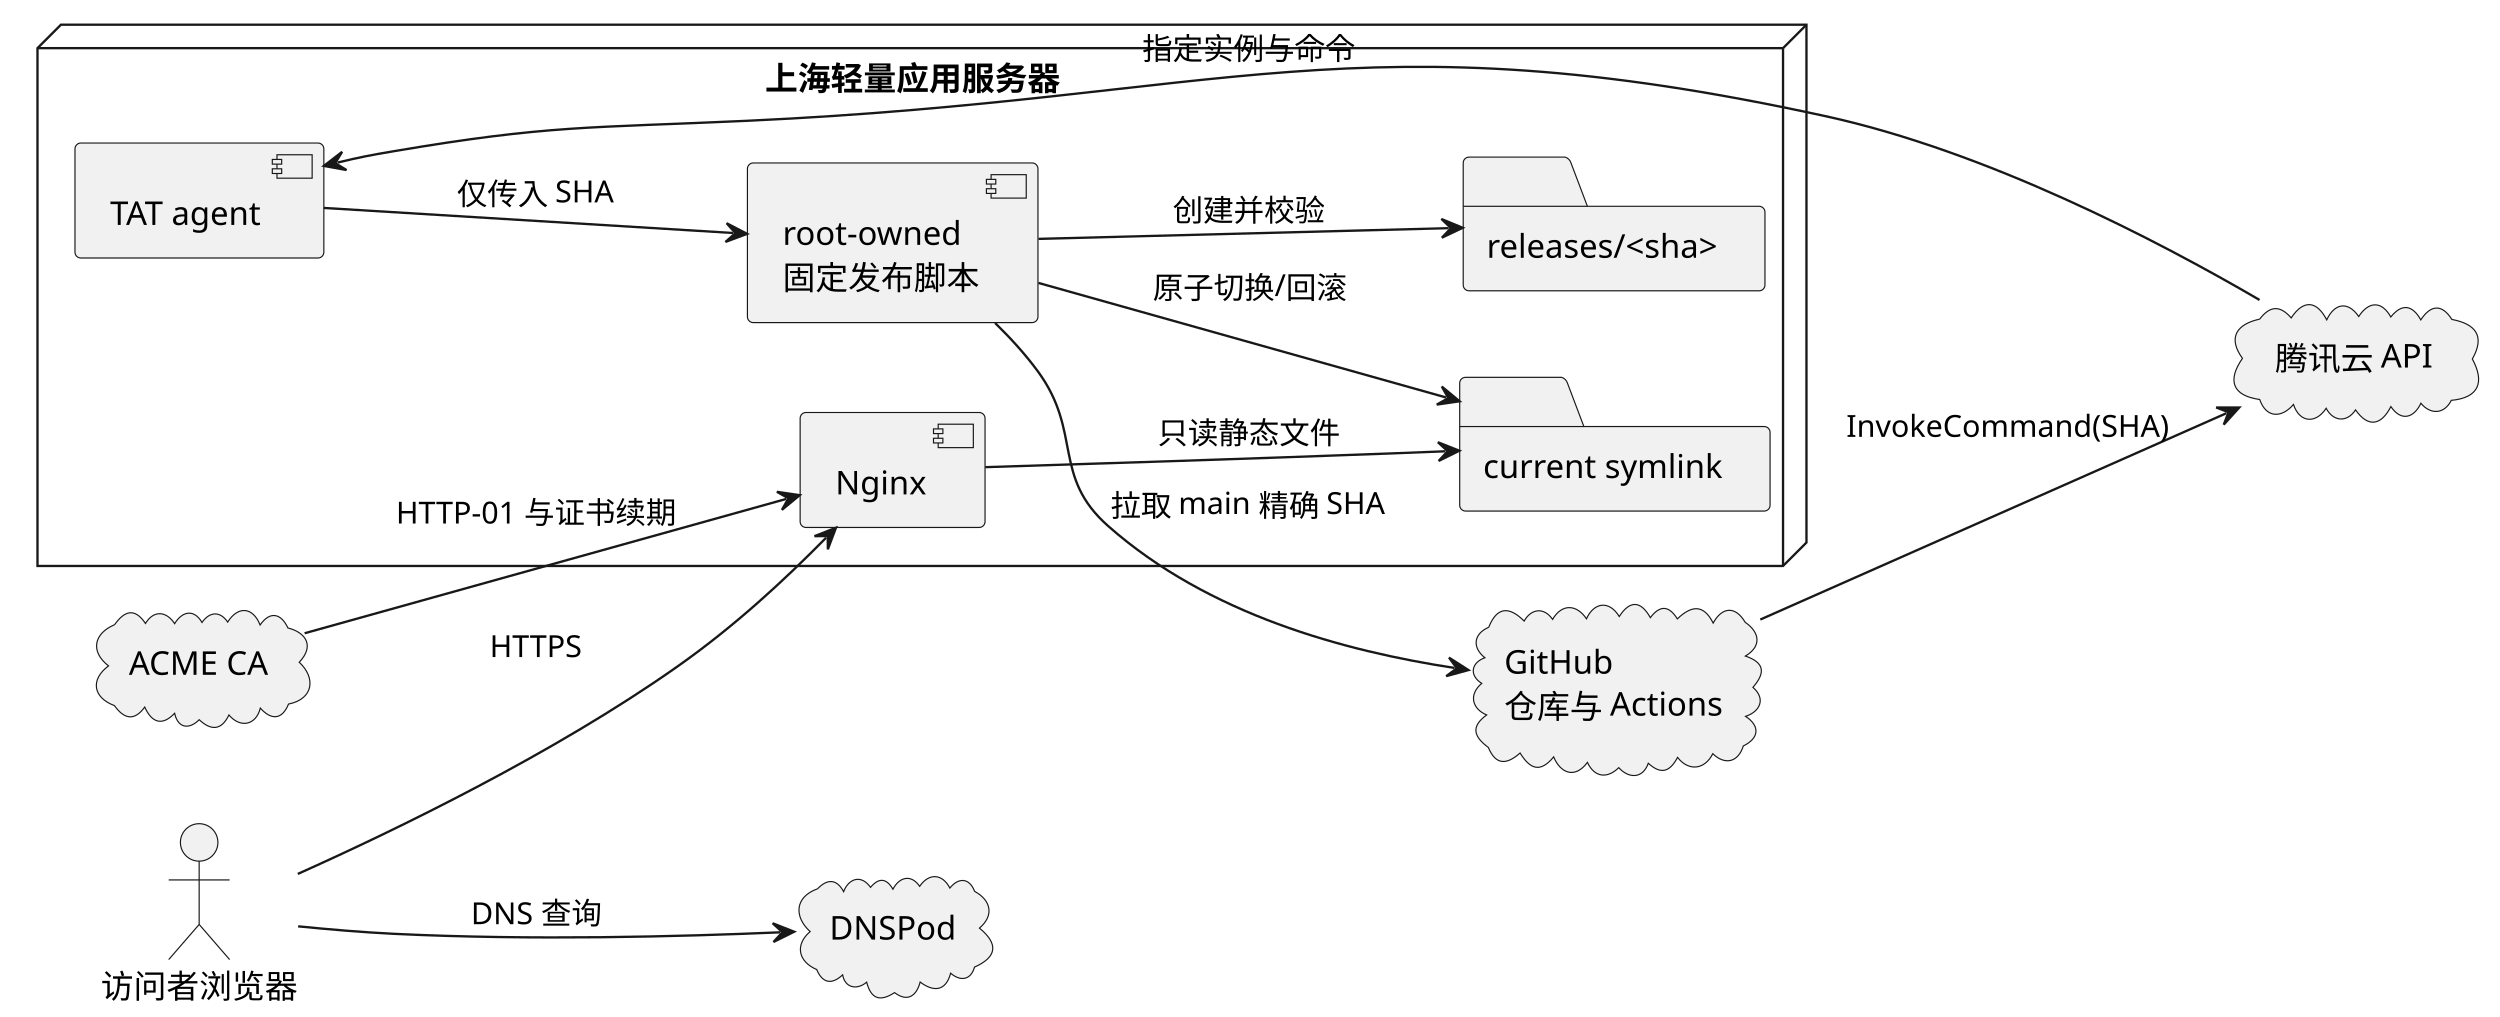
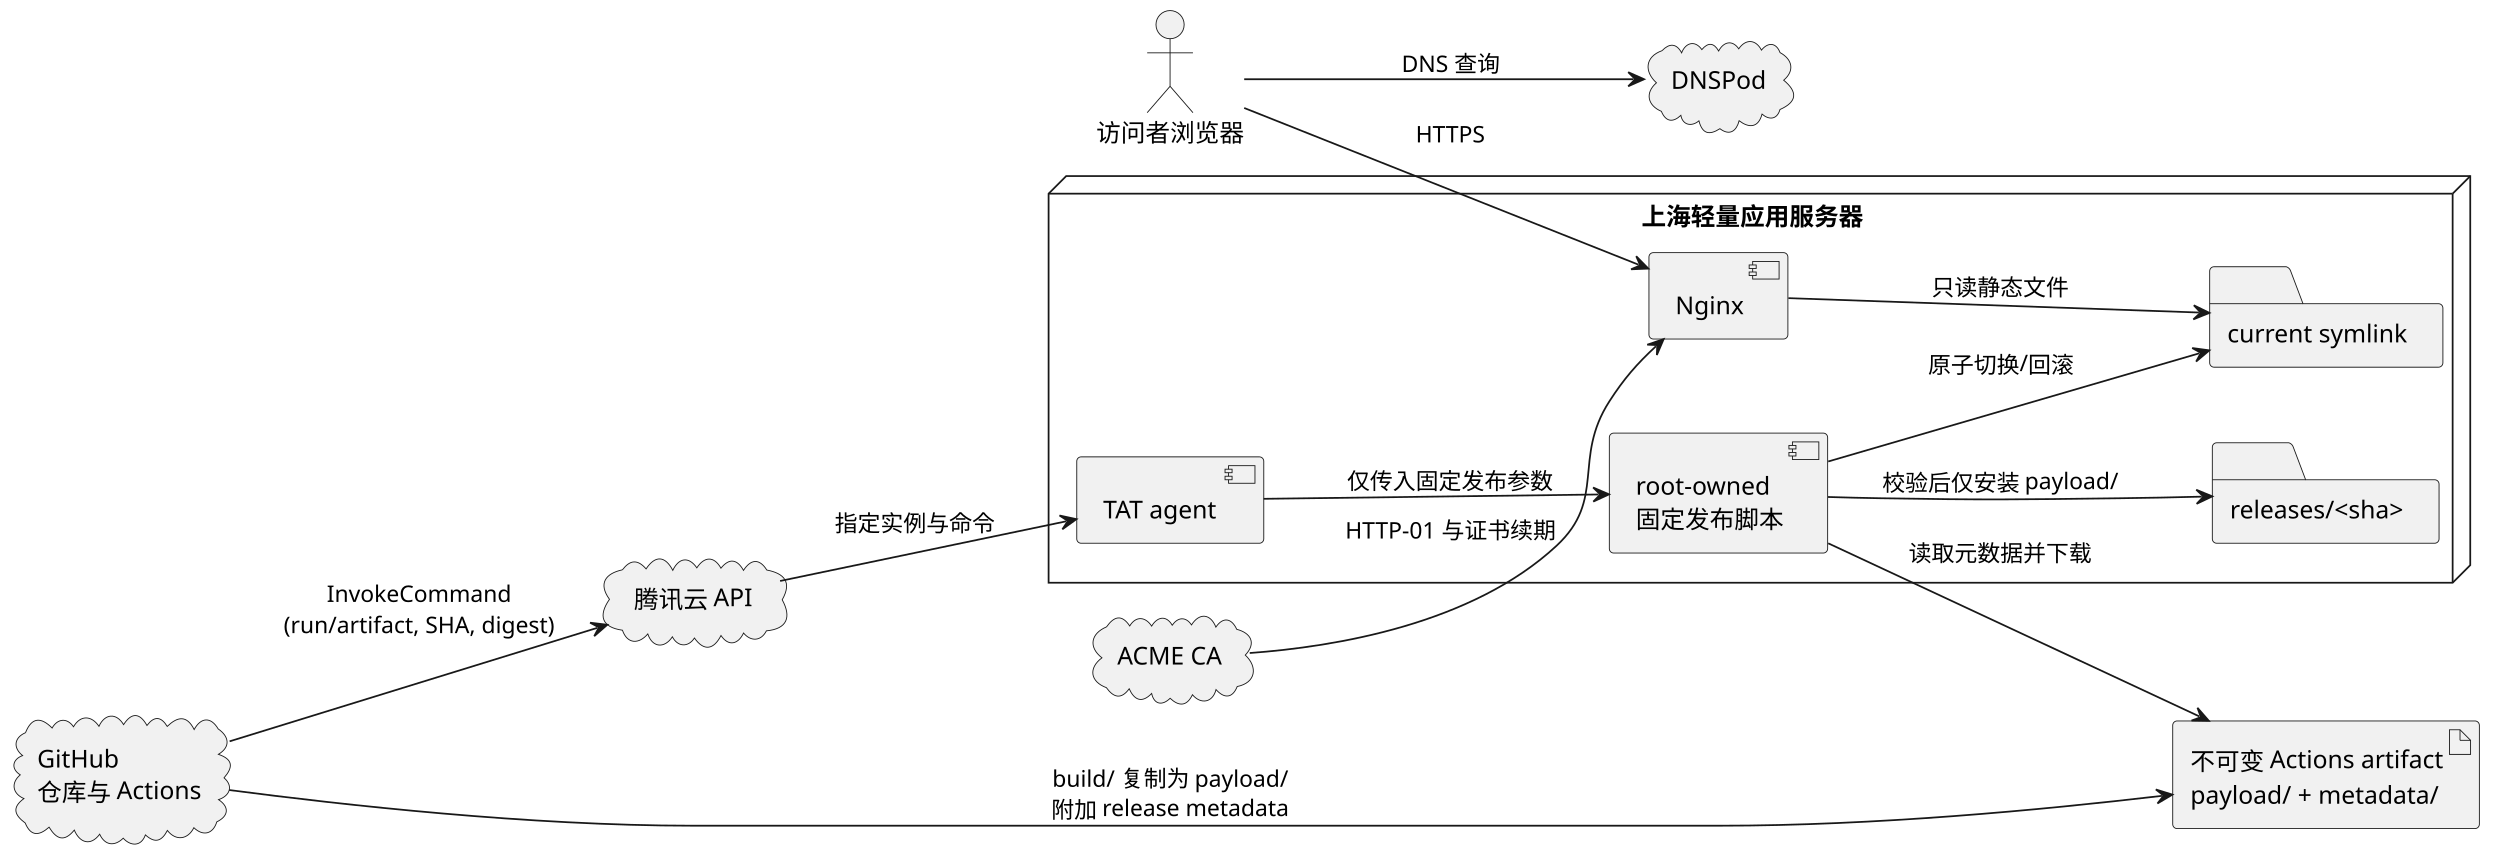
- <svg xmlns="http://www.w3.org/2000/svg" contentStyleType="text/css" data-diagram-type="DESCRIPTION" height="434px" preserveAspectRatio="none" style="width:1067px;height:434px;background:#FFFFFF;" version="1.1" viewBox="0 0 1067 434" width="1067px" zoomAndPan="magnify">
+ <svg xmlns="http://www.w3.org/2000/svg" contentStyleType="text/css" data-diagram-type="DESCRIPTION" height="488px" preserveAspectRatio="none" style="width:1420px;height:488px;background:#FFFFFF;" version="1.1" viewBox="0 0 1420 488" width="1420px" zoomAndPan="magnify">
  <defs />
  <g>
-     <g class="cluster" data-qualified-name="Server" data-source-line="7" id="ent0007">
-       <polygon fill="none" points="16,20.55,26,10.55,771,10.55,771,231.55,761,241.55,16,241.55,16,20.55" style="stroke:#181818;stroke-width:1;" />
-       <line style="stroke:#181818;stroke-width:1;" x1="761" x2="771" y1="20.55" y2="10.55" />
-       <line style="stroke:#181818;stroke-width:1;" x1="16" x2="761" y1="20.55" y2="20.55" />
-       <line style="stroke:#181818;stroke-width:1;" x1="761" x2="761" y1="20.55" y2="241.55" />
-       <text fill="#000000" font-family="sans-serif" font-size="14" font-weight="bold" lengthAdjust="spacing" textLength="125.999" x="326.5" y="38.516">上海轻量应用服务器</text>
+     <g class="cluster" data-qualified-name="Server" data-source-line="8" id="ent0008">
+       <polygon fill="none" points="595.601,110,605.601,100,1403.101,100,1403.101,321,1393.101,331,595.601,331,595.601,110" style="stroke:#181818;stroke-width:1;" />
+       <line style="stroke:#181818;stroke-width:1;" x1="1393.101" x2="1403.101" y1="110" y2="100" />
+       <line style="stroke:#181818;stroke-width:1;" x1="595.601" x2="1393.101" y1="110" y2="110" />
+       <line style="stroke:#181818;stroke-width:1;" x1="1393.101" x2="1393.101" y1="110" y2="331" />
+       <text fill="#000000" font-family="sans-serif" font-size="14" font-weight="bold" lengthAdjust="spacing" textLength="125.999" x="932.351" y="127.966">上海轻量应用服务器</text>
    </g>
-     <g class="entity" data-qualified-name="Server.Nginx" data-source-line="8" id="ent0008">
-       <rect fill="#F1F1F1" height="49.068" rx="2.5" ry="2.5" style="stroke:#181818;stroke-width:0.5;" width="78.92" x="341.5" y="176.05" />
-       <rect fill="#F1F1F1" height="10" style="stroke:#181818;stroke-width:0.5;" width="15" x="400.42" y="181.05" />
-       <rect fill="#F1F1F1" height="2" style="stroke:#181818;stroke-width:0.5;" width="4" x="398.42" y="183.05" />
-       <rect fill="#F1F1F1" height="2" style="stroke:#181818;stroke-width:0.5;" width="4" x="398.42" y="187.05" />
-       <text fill="#000000" font-family="sans-serif" font-size="14" lengthAdjust="spacing" textLength="38.92" x="356.5" y="211.016">Nginx</text>
+     <g class="entity" data-qualified-name="Server.Nginx" data-source-line="9" id="ent0009">
+       <rect fill="#F1F1F1" height="49.068" rx="2.5" ry="2.5" style="stroke:#181818;stroke-width:0.5;" width="78.92" x="936.601" y="143.5" />
+       <rect fill="#F1F1F1" height="10" style="stroke:#181818;stroke-width:0.5;" width="15" x="995.52" y="148.5" />
+       <rect fill="#F1F1F1" height="2" style="stroke:#181818;stroke-width:0.5;" width="4" x="993.52" y="150.5" />
+       <rect fill="#F1F1F1" height="2" style="stroke:#181818;stroke-width:0.5;" width="4" x="993.52" y="154.5" />
+       <text fill="#000000" font-family="sans-serif" font-size="14" lengthAdjust="spacing" textLength="38.92" x="951.601" y="178.466">Nginx</text>
    </g>
-     <g class="entity" data-qualified-name="Server.Tat" data-source-line="9" id="ent0009">
-       <rect fill="#F1F1F1" height="49.068" rx="2.5" ry="2.5" style="stroke:#181818;stroke-width:0.5;" width="106.22" x="32" y="61.05" />
-       <rect fill="#F1F1F1" height="10" style="stroke:#181818;stroke-width:0.5;" width="15" x="118.22" y="66.05" />
-       <rect fill="#F1F1F1" height="2" style="stroke:#181818;stroke-width:0.5;" width="4" x="116.22" y="68.05" />
-       <rect fill="#F1F1F1" height="2" style="stroke:#181818;stroke-width:0.5;" width="4" x="116.22" y="72.05" />
-       <text fill="#000000" font-family="sans-serif" font-size="14" lengthAdjust="spacing" textLength="66.22" x="47" y="96.016">TAT agent</text>
+     <g class="entity" data-qualified-name="Server.Tat" data-source-line="10" id="ent0010">
+       <rect fill="#F1F1F1" height="49.068" rx="2.5" ry="2.5" style="stroke:#181818;stroke-width:0.5;" width="106.22" x="611.601" y="259.5" />
+       <rect fill="#F1F1F1" height="10" style="stroke:#181818;stroke-width:0.5;" width="15" x="697.82" y="264.5" />
+       <rect fill="#F1F1F1" height="2" style="stroke:#181818;stroke-width:0.5;" width="4" x="695.82" y="266.5" />
+       <rect fill="#F1F1F1" height="2" style="stroke:#181818;stroke-width:0.5;" width="4" x="695.82" y="270.5" />
+       <text fill="#000000" font-family="sans-serif" font-size="14" lengthAdjust="spacing" textLength="66.22" x="626.601" y="294.466">TAT agent</text>
    </g>
-     <g class="entity" data-qualified-name="Server.Deploy" data-source-line="10" id="ent0010">
-       <rect fill="#F1F1F1" height="68.136" rx="2.5" ry="2.5" style="stroke:#181818;stroke-width:0.5;" width="124" x="319" y="69.55" />
-       <rect fill="#F1F1F1" height="10" style="stroke:#181818;stroke-width:0.5;" width="15" x="423" y="74.55" />
-       <rect fill="#F1F1F1" height="2" style="stroke:#181818;stroke-width:0.5;" width="4" x="421" y="76.55" />
-       <rect fill="#F1F1F1" height="2" style="stroke:#181818;stroke-width:0.5;" width="4" x="421" y="80.55" />
-       <text fill="#000000" font-family="sans-serif" font-size="14" lengthAdjust="spacing" textLength="76.916" x="334" y="104.516">root-owned</text>
-       <text fill="#000000" font-family="sans-serif" font-size="14" lengthAdjust="spacing" textLength="84" x="334" y="123.584">固定发布脚本</text>
+     <g class="entity" data-qualified-name="Server.Deploy" data-source-line="11" id="ent0011">
+       <rect fill="#F1F1F1" height="68.136" rx="2.5" ry="2.5" style="stroke:#181818;stroke-width:0.5;" width="124" x="914.101" y="246" />
+       <rect fill="#F1F1F1" height="10" style="stroke:#181818;stroke-width:0.5;" width="15" x="1018.1" y="251" />
+       <rect fill="#F1F1F1" height="2" style="stroke:#181818;stroke-width:0.5;" width="4" x="1016.1" y="253" />
+       <rect fill="#F1F1F1" height="2" style="stroke:#181818;stroke-width:0.5;" width="4" x="1016.1" y="257" />
+       <text fill="#000000" font-family="sans-serif" font-size="14" lengthAdjust="spacing" textLength="76.916" x="929.101" y="280.966">root-owned</text>
+       <text fill="#000000" font-family="sans-serif" font-size="14" lengthAdjust="spacing" textLength="84" x="929.101" y="300.034">固定发布脚本</text>
    </g>
-     <g class="entity" data-qualified-name="Server.Releases" data-source-line="11" id="ent0011">
-       <path d="M627,67.05 L668,67.05 A3.75,3.75 0 0 1 670.5,69.55 L677.5,88.05 L750.784,88.05 A2.5,2.5 0 0 1 753.284,90.55 L753.284,121.618 A2.5,2.5 0 0 1 750.784,124.118 L627,124.118 A2.5,2.5 0 0 1 624.5,121.618 L624.5,69.55 A2.5,2.5 0 0 1 627,67.05" fill="#F1F1F1" style="stroke:#181818;stroke-width:0.5;" />
-       <line style="stroke:#181818;stroke-width:0.5;" x1="624.5" x2="677.5" y1="88.05" y2="88.05" />
-       <text fill="#000000" font-family="sans-serif" font-size="14" lengthAdjust="spacing" textLength="98.784" x="634.5" y="110.016">releases/&lt;sha&gt;</text>
+     <g class="entity" data-qualified-name="Server.Releases" data-source-line="12" id="ent0012">
+       <path d="M1259.101,251.5 L1300.101,251.5 A3.75,3.75 0 0 1 1302.601,254 L1309.601,272.5 L1382.884,272.5 A2.5,2.5 0 0 1 1385.384,275 L1385.384,306.068 A2.5,2.5 0 0 1 1382.884,308.568 L1259.101,308.568 A2.5,2.5 0 0 1 1256.601,306.068 L1256.601,254 A2.5,2.5 0 0 1 1259.101,251.5" fill="#F1F1F1" style="stroke:#181818;stroke-width:0.5;" />
+       <line style="stroke:#181818;stroke-width:0.5;" x1="1256.601" x2="1309.601" y1="272.5" y2="272.5" />
+       <text fill="#000000" font-family="sans-serif" font-size="14" lengthAdjust="spacing" textLength="98.784" x="1266.601" y="294.466">releases/&lt;sha&gt;</text>
    </g>
-     <g class="entity" data-qualified-name="Server.Current" data-source-line="12" id="ent0012">
-       <path d="M625.5,161.05 L666.5,161.05 A3.75,3.75 0 0 1 669,163.55 L676,182.05 L752.966,182.05 A2.5,2.5 0 0 1 755.466,184.55 L755.466,215.618 A2.5,2.5 0 0 1 752.966,218.118 L625.5,218.118 A2.5,2.5 0 0 1 623,215.618 L623,163.55 A2.5,2.5 0 0 1 625.5,161.05" fill="#F1F1F1" style="stroke:#181818;stroke-width:0.5;" />
-       <line style="stroke:#181818;stroke-width:0.5;" x1="623" x2="676" y1="182.05" y2="182.05" />
-       <text fill="#000000" font-family="sans-serif" font-size="14" lengthAdjust="spacing" textLength="102.466" x="633" y="204.016">current symlink</text>
+     <g class="entity" data-qualified-name="Server.Current" data-source-line="13" id="ent0013">
+       <path d="M1257.601,151.5 L1298.601,151.5 A3.75,3.75 0 0 1 1301.101,154 L1308.101,172.5 L1385.066,172.5 A2.5,2.5 0 0 1 1387.566,175 L1387.566,206.068 A2.5,2.5 0 0 1 1385.066,208.568 L1257.601,208.568 A2.5,2.5 0 0 1 1255.101,206.068 L1255.101,154 A2.5,2.5 0 0 1 1257.601,151.5" fill="#F1F1F1" style="stroke:#181818;stroke-width:0.5;" />
+       <line style="stroke:#181818;stroke-width:0.5;" x1="1255.101" x2="1308.101" y1="172.5" y2="172.5" />
+       <text fill="#000000" font-family="sans-serif" font-size="14" lengthAdjust="spacing" textLength="102.466" x="1265.101" y="194.466">current symlink</text>
    </g>
    <g class="entity" data-qualified-name="Browser" data-source-line="2" id="ent0002">
-       <ellipse cx="85" cy="359.55" fill="#F1F1F1" rx="8" ry="8" style="stroke:#181818;stroke-width:0.5;" />
-       <path d="M85,367.55 L85,394.55 M72,375.55 L98,375.55 M85,394.55 L72,409.55 M85,394.55 L98,409.55" fill="none" style="stroke:#181818;stroke-width:0.5;" />
-       <text fill="#000000" font-family="sans-serif" font-size="14" lengthAdjust="spacing" textLength="84" x="43" y="426.016">访问者浏览器</text>
+       <ellipse cx="664.6" cy="14" fill="#F1F1F1" rx="8" ry="8" style="stroke:#181818;stroke-width:0.5;" />
+       <path d="M664.6,22 L664.6,49 M651.6,30 L677.6,30 M664.6,49 L651.6,64 M664.6,49 L677.6,64" fill="none" style="stroke:#181818;stroke-width:0.5;" />
+       <text fill="#000000" font-family="sans-serif" font-size="14" lengthAdjust="spacing" textLength="84" x="622.601" y="80.466">访问者浏览器</text>
    </g>
    <g class="entity" data-qualified-name="DNS" data-source-line="3" id="ent0003">
-       <path d="M348.943,379.333 C353.007,375.08 357.078,374.981 360.059,380.557 C362.221,374.897 367.571,373.097 371.542,378.715 C375.089,374.525 378.299,374.71 381.099,379.508 C383.742,374.452 388.731,372.833 392.511,378.273 C396.468,372.52 402.141,372.798 405.411,379.014 C409.077,374.452 413.719,374.553 415.978,380.437 C422.878,384.175 424.489,390.627 418.037,396.118 C426.093,402.742 425.746,408.394 415.931,412.757 C414.283,418.554 409.755,418.823 405.736,415.371 C403.65,423.248 398.325,423.392 392.726,419.14 C391.229,424.899 387.461,427.941 381.81,423.652 C375.65,427.614 371.823,426.523 369.886,419.193 C365.991,422.534 360.732,421.916 359.626,416.076 C355.042,420.376 351.031,419.727 348.565,413.788 C340.809,410.507 339.063,403.373 345.756,397.587 C338.746,391.203 339.213,382.794 348.943,379.333" fill="#F1F1F1" style="stroke:#181818;stroke-width:0.5;" />
-       <text fill="#000000" font-family="sans-serif" font-size="14" lengthAdjust="spacing" textLength="54.096" x="354" y="401.016">DNSPod</text>
+       <path d="M944.044,28.783 C948.107,24.53 952.179,24.431 955.16,30.007 C957.321,24.347 962.672,22.547 966.643,28.165 C970.19,23.975 973.399,24.16 976.2,28.958 C978.843,23.902 983.832,22.283 987.611,27.723 C991.569,21.97 997.242,22.248 1000.512,28.463 C1004.178,23.902 1008.82,24.003 1011.079,29.887 C1017.979,33.625 1019.59,40.077 1013.137,45.568 C1021.194,52.192 1020.847,57.844 1011.032,62.207 C1009.384,68.004 1004.856,68.273 1000.836,64.821 C998.751,72.698 993.426,72.842 987.827,68.59 C986.33,74.349 982.561,77.391 976.911,73.102 C970.75,77.064 966.924,75.973 964.986,68.643 C961.092,71.984 955.832,71.365 954.726,65.526 C950.143,69.826 946.131,69.177 943.666,63.238 C935.91,59.958 934.164,52.823 940.856,47.037 C933.847,40.653 934.313,32.244 944.044,28.783" fill="#F1F1F1" style="stroke:#181818;stroke-width:0.5;" />
+       <text fill="#000000" font-family="sans-serif" font-size="14" lengthAdjust="spacing" textLength="54.096" x="949.101" y="50.466">DNSPod</text>
    </g>
    <g class="entity" data-qualified-name="GitHub" data-source-line="4" id="ent0004">
-       <path d="M635.383,267.723 C638.964,258.724 644.236,258.803 650.504,265.059 C653.546,259.697 658.97,259.034 662.644,264.341 C666.641,257.531 672.879,257.873 677.107,264.086 C680.379,256.945 686.861,256.167 691.098,263.128 C695.695,256.037 700.288,256.346 704.368,263.607 C708.478,258.188 712.293,258.368 715.889,264.136 C721.741,258.557 726.958,257.551 731.183,265.92 C735,258.952 740.658,258.494 744.828,265.577 C750.947,269.76 752.125,275.707 744.955,280.006 C753.286,282.874 753.465,287.226 748.158,293.364 C753.837,298.314 751.1,303.761 745.028,305.74 C751.406,309.977 750.709,315.147 744.046,318.37 C741.873,325.373 736.25,326.701 731.017,321.688 C727.604,328.522 720.747,329.367 715.978,323.264 C712.718,329.415 708.989,330.764 703.49,325.774 C701.064,332.611 695.008,332.219 690.884,327.649 C685.988,332.459 680.511,331.835 677.511,325.395 C672.243,332.502 666.059,330.121 663.1,323.048 C657.29,330.129 652.975,328.175 648.771,321.39 C643.28,326.25 638.486,326.907 635.222,319.022 C629.224,314.543 627.425,310.301 634.497,305.138 C628.048,302.414 626.899,296.253 632.404,291.672 C626.905,288.208 627.938,282.811 633.739,280.724 C628.265,276.381 628.833,270.544 635.383,267.723" fill="#F1F1F1" style="stroke:#181818;stroke-width:0.5;" />
-       <text fill="#000000" font-family="sans-serif" font-size="14" lengthAdjust="spacing" textLength="46.494" x="642" y="287.516">GitHub</text>
-       <text fill="#000000" font-family="sans-serif" font-size="14" lengthAdjust="spacing" textLength="93.8" x="642" y="306.584">仓库与 Actions</text>
+       <path d="M14.484,416.173 C18.064,407.174 23.337,407.253 29.604,413.509 C32.646,408.147 38.071,407.484 41.744,412.791 C45.742,405.981 51.98,406.323 56.207,412.536 C59.479,405.395 65.962,404.617 70.198,411.579 C74.795,404.487 79.389,404.796 83.469,412.057 C87.579,406.638 91.394,406.817 94.99,412.586 C100.842,407.007 106.058,406.001 110.284,414.37 C114.101,407.402 119.758,406.944 123.928,414.027 C130.048,418.21 131.226,424.157 124.055,428.456 C132.386,431.324 132.565,435.676 127.258,441.814 C132.938,446.764 130.2,452.211 124.129,454.19 C130.507,458.427 129.809,463.598 123.147,466.82 C120.974,473.823 115.351,475.151 110.118,470.137 C106.704,476.973 99.848,477.817 95.079,471.714 C91.819,477.865 88.09,479.214 82.591,474.224 C80.164,481.061 74.109,480.669 69.985,476.099 C65.089,480.909 59.612,480.285 56.612,473.845 C51.343,480.952 45.16,478.571 42.2,471.498 C36.391,478.579 32.076,476.625 27.872,469.84 C22.381,474.7 17.586,475.357 14.323,467.472 C8.324,462.993 6.526,458.751 13.597,453.588 C7.148,450.864 6,444.703 11.505,440.122 C6.005,436.658 7.039,431.261 12.839,429.174 C7.365,424.831 7.934,418.994 14.484,416.173" fill="#F1F1F1" style="stroke:#181818;stroke-width:0.5;" />
+       <text fill="#000000" font-family="sans-serif" font-size="14" lengthAdjust="spacing" textLength="46.494" x="21.101" y="435.966">GitHub</text>
+       <text fill="#000000" font-family="sans-serif" font-size="14" lengthAdjust="spacing" textLength="93.8" x="21.101" y="455.034">仓库与 Actions</text>
    </g>
-     <g class="entity" data-qualified-name="TencentApi" data-source-line="5" id="ent0005">
-       <path d="M964.42,136.211 C968.789,130.503 973.059,130.127 977.873,135.679 C983.111,127.813 988.692,128.178 993.049,136.505 C996.34,129.506 1001.971,128.267 1006.704,135.079 C1010.901,128.661 1016.395,128.176 1020.399,135.274 C1025.162,129.363 1029.636,130.142 1033.2,136.522 C1037.307,130.186 1042.148,129.481 1046.447,136.329 C1056.409,138.238 1060.852,143.23 1055.19,153.224 C1060.55,163.067 1058.066,169.779 1046.217,170.872 C1043.185,176.868 1037.317,177.048 1033.237,172.116 C1030.251,178.426 1024.827,180.04 1020.424,173.534 C1016.384,181.465 1010.859,182.769 1005.341,174.95 C1001.748,180.451 995.786,179.99 992.809,174.262 C988.42,180.932 981.528,180.589 978.846,172.633 C973.946,178.412 967.279,178.686 964.437,170.509 C952.64,168.862 950.597,162.27 957.078,152.958 C950.52,143.883 954.922,138.248 964.42,136.211" fill="#F1F1F1" style="stroke:#181818;stroke-width:0.5;" />
-       <text fill="#000000" font-family="sans-serif" font-size="14" lengthAdjust="spacing" textLength="67.802" x="971" y="158.016">腾讯云 API</text>
+     <g class="entity" data-qualified-name="Artifact" data-source-line="5" id="ent0005">
+       <rect fill="#F1F1F1" height="61.136" rx="2.5" ry="2.5" style="stroke:#181818;stroke-width:0.5;" width="174.185" x="1234.101" y="409.5" />
+       <polygon fill="#F1F1F1" points="1391.286,414.5,1391.286,428.5,1403.286,428.5,1403.286,420.5,1397.286,414.5,1391.286,414.5" style="stroke:#181818;stroke-width:0.5;" />
+       <line style="stroke:#181818;stroke-width:0.5;" x1="1397.286" x2="1397.286" y1="414.5" y2="420.5" />
+       <line style="stroke:#181818;stroke-width:0.5;" x1="1403.286" x2="1397.286" y1="420.5" y2="420.5" />
+       <text fill="#000000" font-family="sans-serif" font-size="14" lengthAdjust="spacing" textLength="144.185" x="1244.101" y="437.466">不可变 Actions artifact</text>
+       <text fill="#000000" font-family="sans-serif" font-size="14" lengthAdjust="spacing" textLength="141.119" x="1244.101" y="456.534">payload/ + metadata/</text>
    </g>
-     <g class="entity" data-qualified-name="Acme" data-source-line="6" id="ent0006">
-       <path d="M48.9,266.625 C53.043,260.795 57.422,259.126 62.084,266.09 C65.648,260.226 71.049,260.833 74.537,266.174 C77.612,261.054 82.65,259.611 86.216,265.662 C89.401,261.101 93.843,260.585 97.171,265.498 C101.592,258.509 107.917,258.972 111.019,266.736 C115.209,260.665 119.986,261.728 122.863,267.996 C130.831,270.07 134.215,275.774 127.721,282.643 C134.929,289.364 133.805,298.362 123.142,300.501 C120.353,307.445 115.631,307.312 111.11,302.235 C109.209,309.708 102.481,310.804 97.71,305.167 C94.479,311.854 90.057,311.881 85.019,307.18 C80.754,311.421 75.992,310.969 74.532,304.447 C69.054,310.154 64.704,308.278 61.774,301.782 C57.171,308.107 52.833,306.712 48.819,301.14 C39.722,297.772 38.418,290.094 46.297,284.198 C38.371,278.015 40.092,270.329 48.9,266.625" fill="#F1F1F1" style="stroke:#181818;stroke-width:0.5;" />
-       <text fill="#000000" font-family="sans-serif" font-size="14" lengthAdjust="spacing" textLength="59.71" x="55" y="288.016">ACME CA</text>
+     <g class="entity" data-qualified-name="TencentApi" data-source-line="6" id="ent0006">
+       <path d="M353.521,323.661 C357.89,317.953 362.16,317.577 366.974,323.129 C372.212,315.263 377.793,315.628 382.15,323.954 C385.44,316.956 391.072,315.717 395.804,322.529 C400.001,316.111 405.495,315.626 409.5,322.724 C414.263,316.813 418.736,317.592 422.301,323.972 C426.407,317.636 431.249,316.931 435.548,323.779 C445.51,325.688 449.953,330.68 444.291,340.674 C449.65,350.517 447.166,357.229 435.318,358.322 C432.285,364.318 426.418,364.498 422.338,359.566 C419.352,365.876 413.927,367.49 409.524,360.984 C405.485,368.915 399.959,370.219 394.441,362.399 C390.849,367.901 384.887,367.44 381.91,361.712 C377.521,368.382 370.628,368.039 367.946,360.083 C363.047,365.862 356.38,366.136 353.537,357.959 C341.74,356.312 339.698,349.72 346.179,340.409 C339.621,331.333 344.022,325.698 353.521,323.661" fill="#F1F1F1" style="stroke:#181818;stroke-width:0.5;" />
+       <text fill="#000000" font-family="sans-serif" font-size="14" lengthAdjust="spacing" textLength="67.802" x="360.101" y="345.466">腾讯云 API</text>
    </g>
-     <g class="link" data-entity-1="ent0002" data-entity-2="ent0003" data-link-type="dependency" data-source-line="15" id="lnk13">
-       <path d="M127.24,395.36 C140.26,396.67 154.71,397.9 168,398.55 C227.38,401.44 290.216,399.747 332.945,397.917" fill="none" id="Browser-to-DNS" style="stroke:#181818;stroke-width:1;" />
-       <polygon fill="#181818" points="338.94,397.66,329.777,394.049,333.945,397.874,330.119,402.041,338.94,397.66" style="stroke:#181818;stroke-width:1;" />
-       <text fill="#000000" font-family="sans-serif" font-size="13" lengthAdjust="spacing" textLength="55.887" x="201" y="394.447">DNS 查询</text>
+     <g class="entity" data-qualified-name="Acme" data-source-line="7" id="ent0007">
+       <path d="M628.501,356.075 C632.644,350.245 637.023,348.576 641.685,355.54 C645.249,349.676 650.649,350.283 654.138,355.624 C657.213,350.504 662.251,349.062 665.816,355.112 C669.002,350.551 673.444,350.035 676.771,354.947 C681.192,347.959 687.517,348.422 690.619,356.185 C694.809,350.115 699.587,351.178 702.464,357.446 C710.432,359.52 713.816,365.224 707.321,372.093 C714.529,378.814 713.405,387.812 702.742,389.951 C699.954,396.895 695.231,396.762 690.711,391.685 C688.809,399.158 682.082,400.254 677.311,394.617 C674.079,401.304 669.658,401.331 664.62,396.63 C660.354,400.871 655.592,400.419 654.133,393.897 C648.655,399.604 644.305,397.728 641.375,391.232 C636.772,397.557 632.433,396.162 628.42,390.591 C619.322,387.223 618.019,379.544 625.897,373.648 C617.971,367.465 619.692,359.779 628.501,356.075" fill="#F1F1F1" style="stroke:#181818;stroke-width:0.5;" />
+       <text fill="#000000" font-family="sans-serif" font-size="14" lengthAdjust="spacing" textLength="59.71" x="634.601" y="377.466">ACME CA</text>
    </g>
-     <g class="link" data-entity-1="ent0002" data-entity-2="ent0008" data-link-type="dependency" data-source-line="16" id="lnk14">
-       <path d="M127.1,372.99 C169.44,354.02 236.49,321.51 289,284.55 C313.97,266.98 335.019,247.324 352.579,229.504" fill="none" id="Browser-to-Nginx" style="stroke:#181818;stroke-width:1;" />
-       <polygon fill="#181818" points="356.79,225.23,347.624,228.833,353.281,228.791,353.322,234.448,356.79,225.23" style="stroke:#181818;stroke-width:1;" />
-       <text fill="#000000" font-family="sans-serif" font-size="13" lengthAdjust="spacing" textLength="39.091" x="209" y="280.447">HTTPS</text>
+     <g class="link" data-entity-1="ent0002" data-entity-2="ent0003" data-link-type="dependency" data-source-line="16" id="lnk14">
+       <path d="M706.701,45 C765.901,45 868.541,45 927.831,45" fill="none" id="Browser-to-DNS" style="stroke:#181818;stroke-width:1;" />
+       <polygon fill="#181818" points="933.831,45,924.831,41,928.831,45,924.831,49,933.831,45" style="stroke:#181818;stroke-width:1;" />
+       <text fill="#000000" font-family="sans-serif" font-size="13" lengthAdjust="spacing" textLength="55.887" x="796.101" y="40.897">DNS 查询</text>
    </g>
-     <g class="link" data-entity-1="ent0008" data-entity-2="ent0012" data-link-type="dependency" data-source-line="17" id="lnk15">
-       <path d="M420.51,199.38 C462.81,198.06 532.75,195.82 593,193.55 C602.65,193.19 606.855,193.026 616.855,192.616" fill="none" id="Nginx-to-Current" style="stroke:#181818;stroke-width:1;" />
-       <polygon fill="#181818" points="622.85,192.37,613.694,188.742,617.854,192.575,614.021,196.735,622.85,192.37" style="stroke:#181818;stroke-width:1;" />
-       <text fill="#000000" font-family="sans-serif" font-size="13" lengthAdjust="spacing" textLength="78" x="494" y="189.447">只读静态文件</text>
+     <g class="link" data-entity-1="ent0002" data-entity-2="ent0009" data-link-type="dependency" data-source-line="17" id="lnk15">
+       <path d="M706.701,61.33 C766.721,85.19 871.995,127.024 930.695,150.354" fill="none" id="Browser-to-Nginx" style="stroke:#181818;stroke-width:1;" />
+       <polygon fill="#181818" points="936.271,152.57,929.384,145.529,931.624,150.723,926.43,152.963,936.271,152.57" style="stroke:#181818;stroke-width:1;" />
+       <text fill="#000000" font-family="sans-serif" font-size="13" lengthAdjust="spacing" textLength="39.091" x="804.101" y="80.897">HTTPS</text>
    </g>
-     <g class="link" data-entity-1="ent0004" data-entity-2="ent0005" data-link-type="dependency" data-source-line="18" id="lnk16">
-       <path d="M751.29,264.42 C811.08,237.95 895.323,200.659 950.223,176.358" fill="none" id="GitHub-to-TencentApi" style="stroke:#181818;stroke-width:1;" />
-       <polygon fill="#181818" points="955.71,173.93,945.861,173.915,951.138,175.954,949.099,181.23,955.71,173.93" style="stroke:#181818;stroke-width:1;" />
-       <text fill="#000000" font-family="sans-serif" font-size="13" lengthAdjust="spacing" textLength="137.774" x="788" y="186.447">InvokeCommand(SHA)</text>
+     <g class="link" data-entity-1="ent0009" data-entity-2="ent0013" data-link-type="dependency" data-source-line="18" id="lnk16">
+       <path d="M1015.781,169.35 C1073.861,171.39 1178.304,175.04 1248.964,177.51" fill="none" id="Nginx-to-Current" style="stroke:#181818;stroke-width:1;" />
+       <polygon fill="#181818" points="1254.961,177.72,1246.106,173.408,1249.964,177.545,1245.826,181.403,1254.961,177.72" style="stroke:#181818;stroke-width:1;" />
+       <text fill="#000000" font-family="sans-serif" font-size="13" lengthAdjust="spacing" textLength="78" x="1097.101" y="167.897">只读静态文件</text>
    </g>
-     <g class="link" data-entity-1="ent0005" data-entity-2="ent0009" data-link-type="dependency" data-source-line="19" id="lnk17">
-       <path d="M964.38,128.02 C920.82,102.61 847.84,64.56 779,49.55 C579.25,6 523.23,42.1 319,51.55 C251.71,54.66 234.41,53.27 168,64.55 C158.29,66.2 153.88,67.002 144.05,69.392" fill="none" id="TencentApi-to-Tat" style="stroke:#181818;stroke-width:1;" />
-       <polygon fill="#181818" points="138.22,70.81,147.91,72.57,143.078,69.629,146.02,64.797,138.22,70.81" style="stroke:#181818;stroke-width:1;" />
-       <text fill="#000000" font-family="sans-serif" font-size="13" lengthAdjust="spacing" textLength="91" x="487.5" y="25.447">指定实例与命令</text>
+     <g class="link" data-entity-1="ent0004" data-entity-2="ent0005" data-link-type="dependency" data-source-line="19" id="lnk17">
+       <path d="M130.161,448.74 C195.191,457.28 301.191,469 393.101,469 C393.101,469 393.101,469 977.101,469 C1064.801,469 1158.701,460.169 1227.972,452.039" fill="none" id="GitHub-to-Artifact" style="stroke:#181818;stroke-width:1;" />
+       <polygon fill="#181818" points="1233.931,451.34,1224.526,448.416,1228.965,451.923,1225.458,456.362,1233.931,451.34" style="stroke:#181818;stroke-width:1;" />
+       <text fill="#000000" font-family="sans-serif" font-size="13" lengthAdjust="spacing" textLength="134.589" x="597.679" y="446.897">build/ 复制为 payload/</text>
+       <text fill="#000000" font-family="sans-serif" font-size="13" lengthAdjust="spacing" textLength="135.746" x="597.101" y="464.603">附加 release metadata</text>
    </g>
-     <g class="link" data-entity-1="ent0009" data-entity-2="ent0010" data-link-type="dependency" data-source-line="20" id="lnk18">
-       <path d="M138.22,88.75 C188.8,91.84 259.471,96.173 312.871,99.443" fill="none" id="Tat-to-Deploy" style="stroke:#181818;stroke-width:1;" />
-       <polygon fill="#181818" points="318.86,99.81,310.121,95.267,313.869,99.504,309.632,103.252,318.86,99.81" style="stroke:#181818;stroke-width:1;" />
-       <text fill="#000000" font-family="sans-serif" font-size="13" lengthAdjust="spacing" textLength="67.457" x="195" y="87.447">仅传入 SHA</text>
+     <g class="link" data-entity-1="ent0004" data-entity-2="ent0006" data-link-type="dependency" data-source-line="20" id="lnk18">
+       <path d="M130.421,421.07 C192.711,401.85 282.157,374.239 339.217,356.629" fill="none" id="GitHub-to-TencentApi" style="stroke:#181818;stroke-width:1;" />
+       <polygon fill="#181818" points="344.951,354.86,335.171,353.692,340.173,356.334,337.53,361.336,344.951,354.86" style="stroke:#181818;stroke-width:1;" />
+       <text fill="#000000" font-family="sans-serif" font-size="13" lengthAdjust="spacing" textLength="104.897" x="185.593" y="341.897">InvokeCommand</text>
+       <text fill="#000000" font-family="sans-serif" font-size="13" lengthAdjust="spacing" textLength="153.881" x="161.101" y="359.603">(run/artifact, SHA, digest)</text>
    </g>
-     <g class="link" data-entity-1="ent0010" data-entity-2="ent0004" data-link-type="dependency" data-source-line="21" id="lnk19">
-       <path d="M424.69,137.84 C431.31,144.29 437.69,151.3 443,158.55 C462.03,184.55 448.84,203.23 473,224.55 C515.8,262.32 573.779,277.893 620.799,285.083" fill="none" id="Deploy-to-GitHub" style="stroke:#181818;stroke-width:1;" />
-       <polygon fill="#181818" points="626.73,285.99,618.438,280.676,621.788,285.234,617.229,288.584,626.73,285.99" style="stroke:#181818;stroke-width:1;" />
-       <text fill="#000000" font-family="sans-serif" font-size="13" lengthAdjust="spacing" textLength="118.053" x="474" y="220.447">拉取 main 精确 SHA</text>
+     <g class="link" data-entity-1="ent0006" data-entity-2="ent0010" data-link-type="dependency" data-source-line="21" id="lnk19">
+       <path d="M443.101,329.99 C490.471,320.11 556.797,306.275 605.557,296.105" fill="none" id="TencentApi-to-Tat" style="stroke:#181818;stroke-width:1;" />
+       <polygon fill="#181818" points="611.431,294.88,601.803,292.802,606.536,295.901,603.437,300.633,611.431,294.88" style="stroke:#181818;stroke-width:1;" />
+       <text fill="#000000" font-family="sans-serif" font-size="13" lengthAdjust="spacing" textLength="91" x="474.101" y="301.897">指定实例与命令</text>
    </g>
    <g class="link" data-entity-1="ent0010" data-entity-2="ent0011" data-link-type="dependency" data-source-line="22" id="lnk20">
-       <path d="M443.19,101.95 C495.69,100.58 565.072,98.767 618.282,97.377" fill="none" id="Deploy-to-Releases" style="stroke:#181818;stroke-width:1;" />
-       <polygon fill="#181818" points="624.28,97.22,615.179,93.456,619.282,97.351,615.388,101.454,624.28,97.22" style="stroke:#181818;stroke-width:1;" />
-       <text fill="#000000" font-family="sans-serif" font-size="13" lengthAdjust="spacing" textLength="65" x="500.5" y="94.447">创建并校验</text>
+       <path d="M717.751,283.33 C771.931,282.63 850.651,281.608 907.951,280.868" fill="none" id="Tat-to-Deploy" style="stroke:#181818;stroke-width:1;" />
+       <polygon fill="#181818" points="913.951,280.79,904.9,276.907,908.951,280.855,905.003,284.906,913.951,280.79" style="stroke:#181818;stroke-width:1;" />
+       <text fill="#000000" font-family="sans-serif" font-size="13" lengthAdjust="spacing" textLength="117" x="765.101" y="277.897">仅传入固定发布参数</text>
    </g>
-     <g class="link" data-entity-1="ent0010" data-entity-2="ent0012" data-link-type="dependency" data-source-line="23" id="lnk21">
-       <path d="M443.19,120.75 C495.25,135.38 564.044,154.717 617.174,169.647" fill="none" id="Deploy-to-Current" style="stroke:#181818;stroke-width:1;" />
-       <polygon fill="#181818" points="622.95,171.27,615.368,164.984,618.136,169.917,613.203,172.686,622.95,171.27" style="stroke:#181818;stroke-width:1;" />
-       <text fill="#000000" font-family="sans-serif" font-size="13" lengthAdjust="spacing" textLength="82.836" x="492" y="127.447">原子切换/回滚</text>
+     <g class="link" data-entity-1="ent0011" data-entity-2="ent0005" data-link-type="dependency" data-source-line="23" id="lnk21">
+       <path d="M1038.421,308.6 C1099.311,337.01 1186.903,377.864 1249.203,406.924" fill="none" id="Deploy-to-Artifact" style="stroke:#181818;stroke-width:1;" />
+       <polygon fill="#181818" points="1254.641,409.46,1248.175,402.03,1250.109,407.346,1244.793,409.281,1254.641,409.46" style="stroke:#181818;stroke-width:1;" />
+       <text fill="#000000" font-family="sans-serif" font-size="13" lengthAdjust="spacing" textLength="104" x="1084.101" y="318.897">读取元数据并下载</text>
    </g>
-     <g class="link" data-entity-1="ent0006" data-entity-2="ent0008" data-link-type="dependency" data-source-line="24" id="lnk22">
-       <path d="M130.01,270.27 C187.36,254.28 280.95,228.171 335.54,212.951" fill="none" id="Acme-to-Nginx" style="stroke:#181818;stroke-width:1;" />
-       <polygon fill="#181818" points="341.32,211.34,331.576,209.904,336.504,212.683,333.725,217.61,341.32,211.34" style="stroke:#181818;stroke-width:1;" />
-       <text fill="#000000" font-family="sans-serif" font-size="13" lengthAdjust="spacing" textLength="119.392" x="169" y="223.447">HTTP-01 与证书续期</text>
+     <g class="link" data-entity-1="ent0011" data-entity-2="ent0012" data-link-type="dependency" data-source-line="24" id="lnk22">
+       <path d="M1038.281,282.29 C1048.251,282.59 1058.461,282.84 1068.101,283 C1128.541,284 1143.661,283.78 1204.101,283 C1221.121,282.78 1233.543,282.535 1250.593,282.095" fill="none" id="Deploy-to-Releases" style="stroke:#181818;stroke-width:1;" />
+       <polygon fill="#181818" points="1256.591,281.94,1247.49,278.173,1251.592,282.069,1247.697,286.171,1256.591,281.94" style="stroke:#181818;stroke-width:1;" />
+       <text fill="#000000" font-family="sans-serif" font-size="13" lengthAdjust="spacing" textLength="134.641" x="1069.101" y="278.897">校验后仅安装 payload/</text>
+     </g>
+     <g class="link" data-entity-1="ent0011" data-entity-2="ent0013" data-link-type="dependency" data-source-line="25" id="lnk23">
+       <path d="M1038.421,262.12 C1099.411,244.34 1186.87,218.839 1249.17,200.679" fill="none" id="Deploy-to-Current" style="stroke:#181818;stroke-width:1;" />
+       <polygon fill="#181818" points="1254.931,199,1245.171,197.678,1250.13,200.399,1247.409,205.359,1254.931,199" style="stroke:#181818;stroke-width:1;" />
+       <text fill="#000000" font-family="sans-serif" font-size="13" lengthAdjust="spacing" textLength="82.836" x="1095.101" y="211.897">原子切换/回滚</text>
+     </g>
+     <g class="link" data-entity-1="ent0007" data-entity-2="ent0009" data-link-type="dependency" data-source-line="26" id="lnk24">
+       <path d="M709.841,370.91 C758.501,367.38 836.131,354.54 884.101,310 C912.541,283.6 893.091,260.63 914.101,228 C922.471,215.01 929.699,206.748 940.569,196.678" fill="none" id="Acme-to-Nginx" style="stroke:#181818;stroke-width:1;" />
+       <polygon fill="#181818" points="944.971,192.6,935.65,195.782,941.303,195.998,941.087,201.651,944.971,192.6" style="stroke:#181818;stroke-width:1;" />
+       <text fill="#000000" font-family="sans-serif" font-size="13" lengthAdjust="spacing" textLength="119.392" x="764.101" y="305.897">HTTP-01 与证书续期</text>
    </g>
  </g>
</svg>
